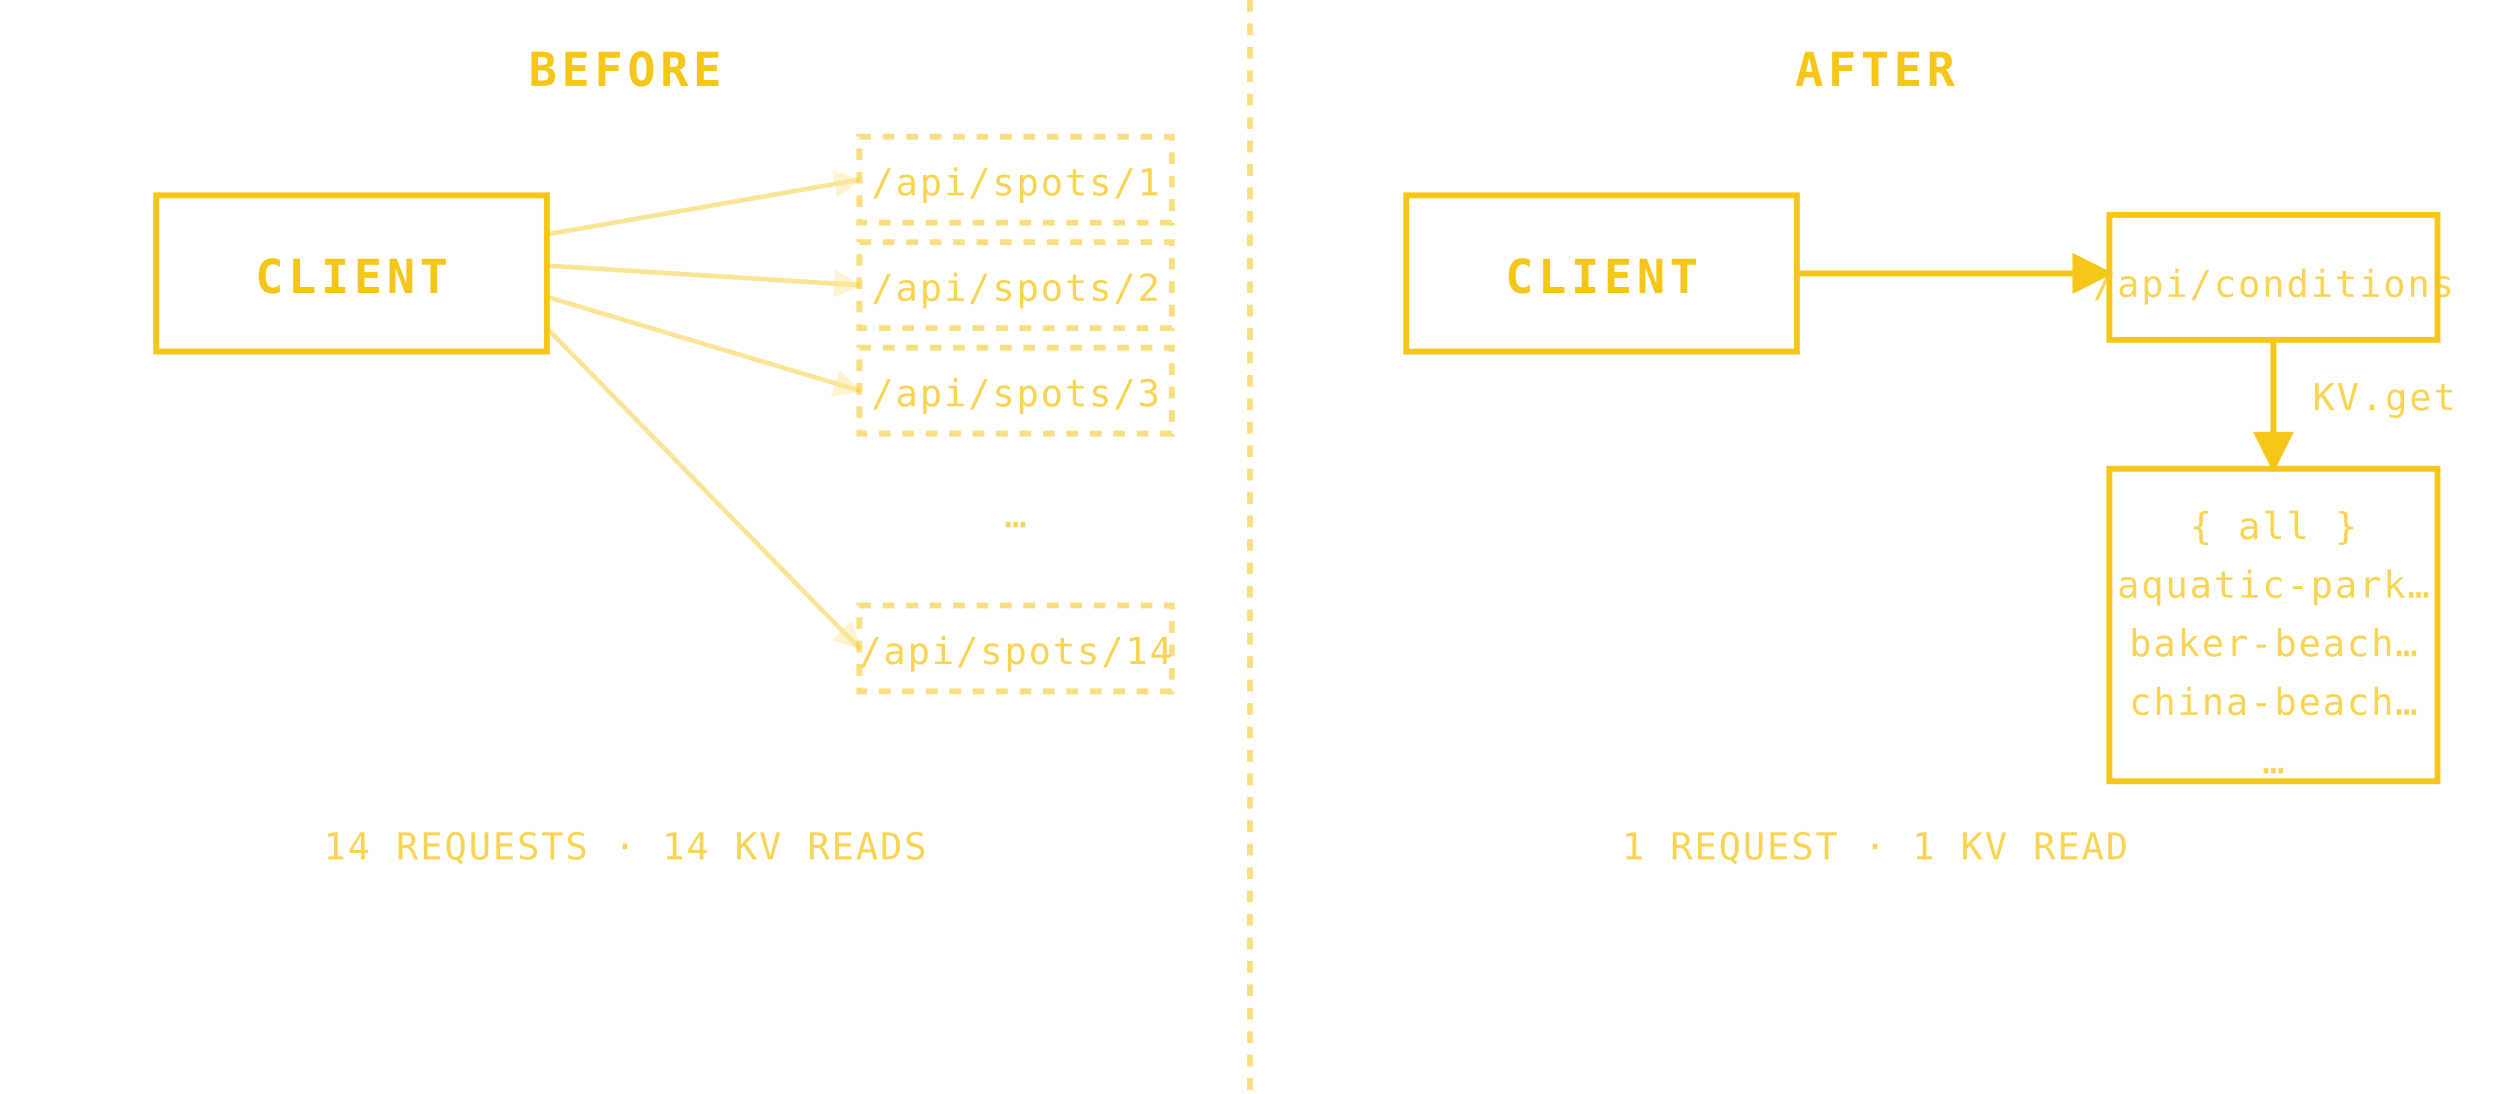
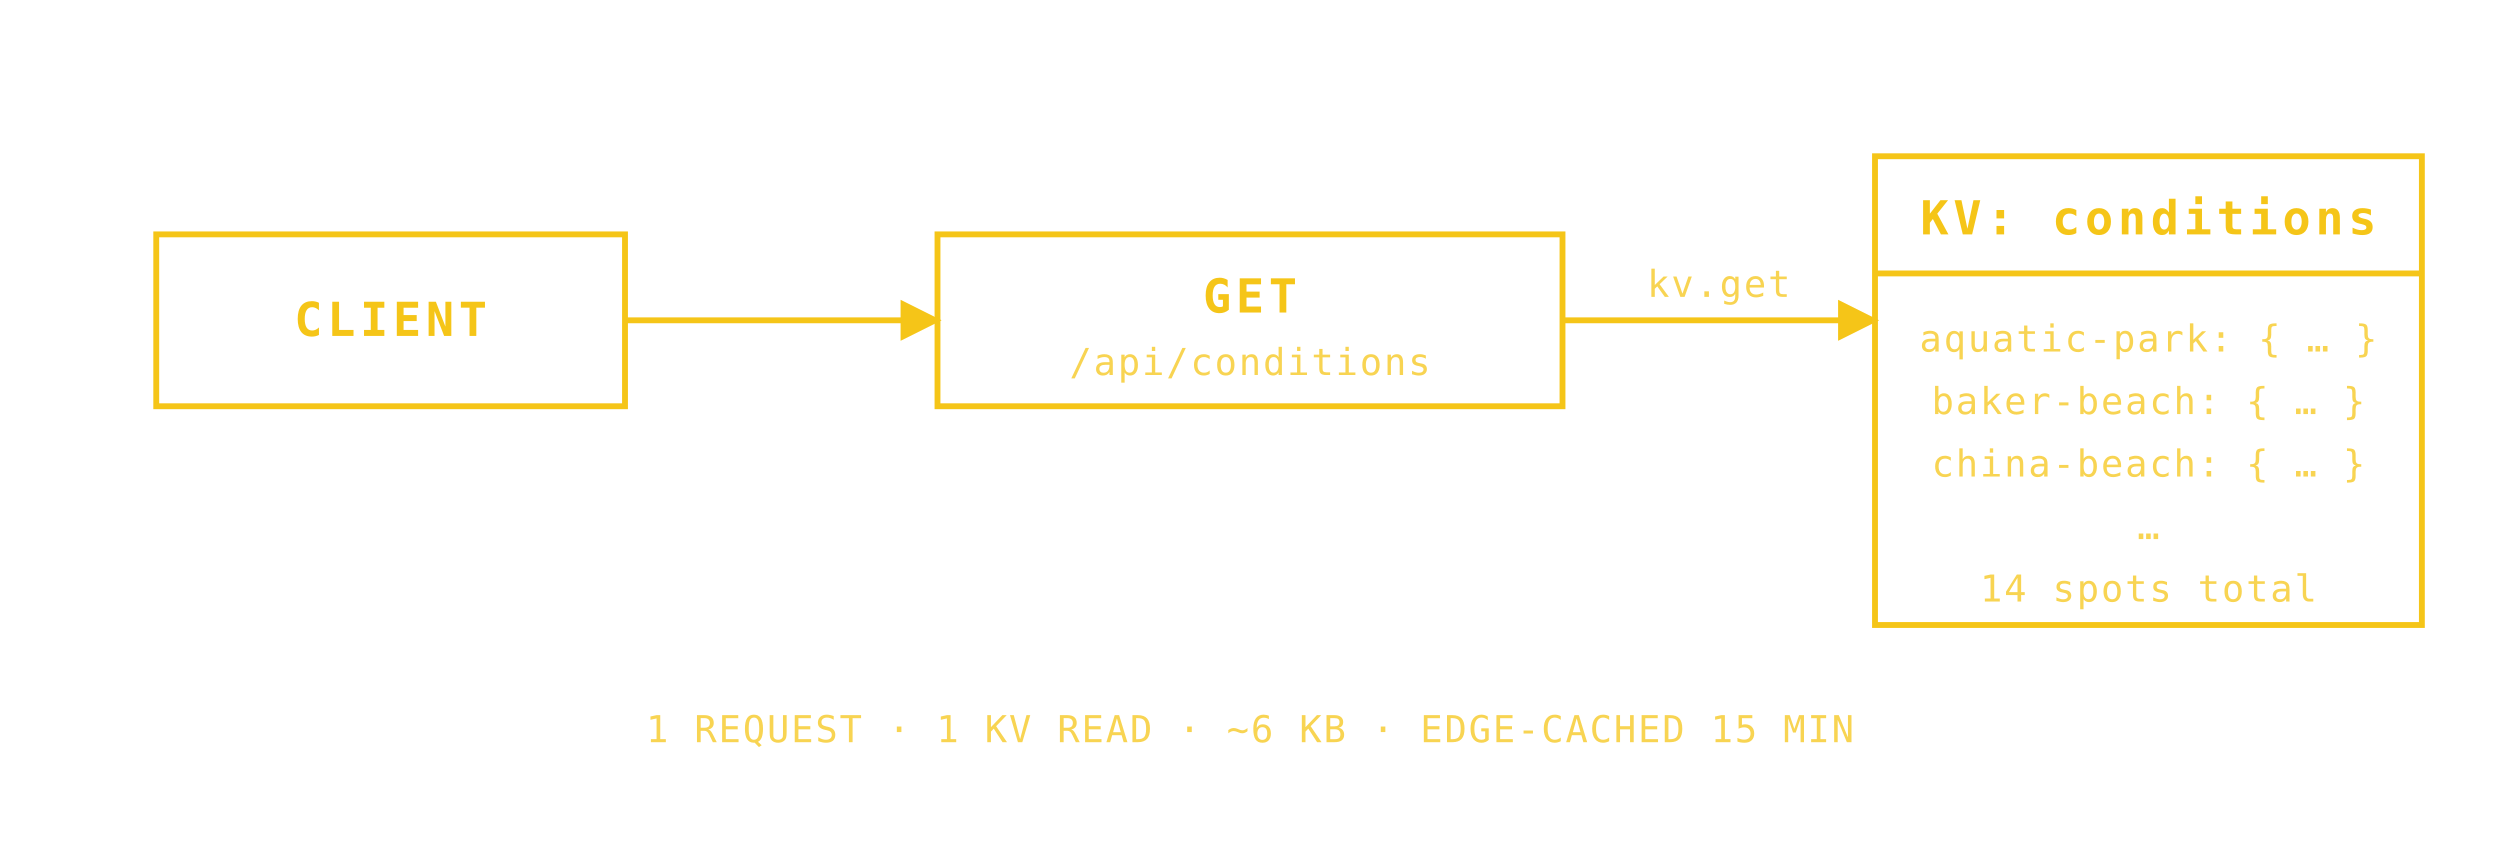
- <svg xmlns="http://www.w3.org/2000/svg" viewBox="0 0 640 280" role="img" aria-labelledby="api-title api-desc">
+ <svg xmlns="http://www.w3.org/2000/svg" viewBox="0 0 640 220" role="img" aria-labelledby="api-title api-desc">
  <style>
    .b { fill: none; stroke: #f5c518; stroke-width: 1.5; }
-     .bd { fill: none; stroke: #f5c518; stroke-width: 1.5; stroke-dasharray: 3 3; opacity: 0.55; }
    .t { fill: #f5c518; font-family: ui-monospace, "Share Tech Mono", SFMono-Regular, Menlo, Consolas, monospace; font-size: 11px; letter-spacing: 0.05em; }
    .tl { font-size: 12px; font-weight: 700; letter-spacing: 0.1em; }
    .ts { font-size: 9.5px; opacity: 0.75; }
    .a { fill: none; stroke: #f5c518; stroke-width: 1.5; marker-end: url(#arr); }
-     .ad { fill: none; stroke: #f5c518; stroke-width: 1.2; opacity: 0.45; marker-end: url(#arrd); }
  </style>
  <defs>
    <marker id="arr" viewBox="0 0 10 10" refX="9" refY="5" markerWidth="7" markerHeight="7" orient="auto-start-reverse">
      <path d="M0,0 L10,5 L0,10 z" fill="#f5c518" />
    </marker>
-     <marker id="arrd" viewBox="0 0 10 10" refX="9" refY="5" markerWidth="6" markerHeight="6" orient="auto-start-reverse">
-       <path d="M0,0 L10,5 L0,10 z" fill="#f5c518" opacity="0.45" />
-     </marker>
  </defs>
-   <text class="t tl" x="160" y="22" text-anchor="middle">BEFORE</text>
-   <text class="t tl" x="480" y="22" text-anchor="middle">AFTER</text>
-   <line class="bd" x1="320" y1="0" x2="320" y2="280" />
-   <rect class="b" x="40" y="50" width="100" height="40" />
-   <text class="t tl" x="90" y="75" text-anchor="middle">CLIENT</text>
-   <rect class="bd" x="220" y="35" width="80" height="22" />
-   <text class="t ts" x="260" y="50" text-anchor="middle">/api/spots/1</text>
-   <rect class="bd" x="220" y="62" width="80" height="22" />
-   <text class="t ts" x="260" y="77" text-anchor="middle">/api/spots/2</text>
-   <rect class="bd" x="220" y="89" width="80" height="22" />
-   <text class="t ts" x="260" y="104" text-anchor="middle">/api/spots/3</text>
-   <text class="t ts" x="260" y="135" text-anchor="middle" opacity="0.5">…</text>
-   <rect class="bd" x="220" y="155" width="80" height="22" />
-   <text class="t ts" x="260" y="170" text-anchor="middle">/api/spots/14</text>
-   <line class="ad" x1="140" y1="60" x2="220" y2="46" />
-   <line class="ad" x1="140" y1="68" x2="220" y2="73" />
-   <line class="ad" x1="140" y1="76" x2="220" y2="100" />
-   <line class="ad" x1="140" y1="84" x2="220" y2="166" />
-   <text class="t ts" x="160" y="220" text-anchor="middle">14 REQUESTS · 14 KV READS</text>
-   <rect class="b" x="360" y="50" width="100" height="40" />
-   <text class="t tl" x="410" y="75" text-anchor="middle">CLIENT</text>
-   <rect class="b" x="540" y="55" width="84" height="32" />
-   <text class="t ts" x="582" y="76" text-anchor="middle">/api/conditions</text>
-   <line class="a" x1="460" y1="70" x2="540" y2="70" />
-   <rect class="b" x="540" y="120" width="84" height="80" />
-   <text class="t ts" x="582" y="138" text-anchor="middle">{ all }</text>
-   <text class="t ts" x="582" y="153" text-anchor="middle">aquatic-park…</text>
-   <text class="t ts" x="582" y="168" text-anchor="middle">baker-beach…</text>
-   <text class="t ts" x="582" y="183" text-anchor="middle">china-beach…</text>
-   <text class="t ts" x="582" y="198" text-anchor="middle">…</text>
-   <line class="a" x1="582" y1="87" x2="582" y2="120" />
-   <text class="t ts" x="592" y="105">KV.get</text>
-   <text class="t ts" x="480" y="220" text-anchor="middle">1 REQUEST · 1 KV READ</text>
+   <rect class="b" x="40" y="60" width="120" height="44" />
+   <text class="t tl" x="100" y="86" text-anchor="middle">CLIENT</text>
+   <rect class="b" x="240" y="60" width="160" height="44" />
+   <text class="t tl" x="320" y="80" text-anchor="middle">GET</text>
+   <text class="t ts" x="320" y="96" text-anchor="middle">/api/conditions</text>
+   <line class="a" x1="160" y1="82" x2="240" y2="82" />
+   <rect class="b" x="480" y="40" width="140" height="120" />
+   <text class="t tl" x="550" y="60" text-anchor="middle">KV: conditions</text>
+   <line class="b" x1="480" y1="70" x2="620" y2="70" />
+   <text class="t ts" x="550" y="90" text-anchor="middle">aquatic-park: { … }</text>
+   <text class="t ts" x="550" y="106" text-anchor="middle">baker-beach: { … }</text>
+   <text class="t ts" x="550" y="122" text-anchor="middle">china-beach: { … }</text>
+   <text class="t ts" x="550" y="138" text-anchor="middle">…</text>
+   <text class="t ts" x="550" y="154" text-anchor="middle">14 spots total</text>
+   <line class="a" x1="400" y1="82" x2="480" y2="82" />
+   <text class="t ts" x="440" y="76" text-anchor="middle">kv.get</text>
+   <text class="t ts" x="320" y="190" text-anchor="middle">1 REQUEST · 1 KV READ · ~6 KB · EDGE-CACHED 15 MIN</text>
</svg>
